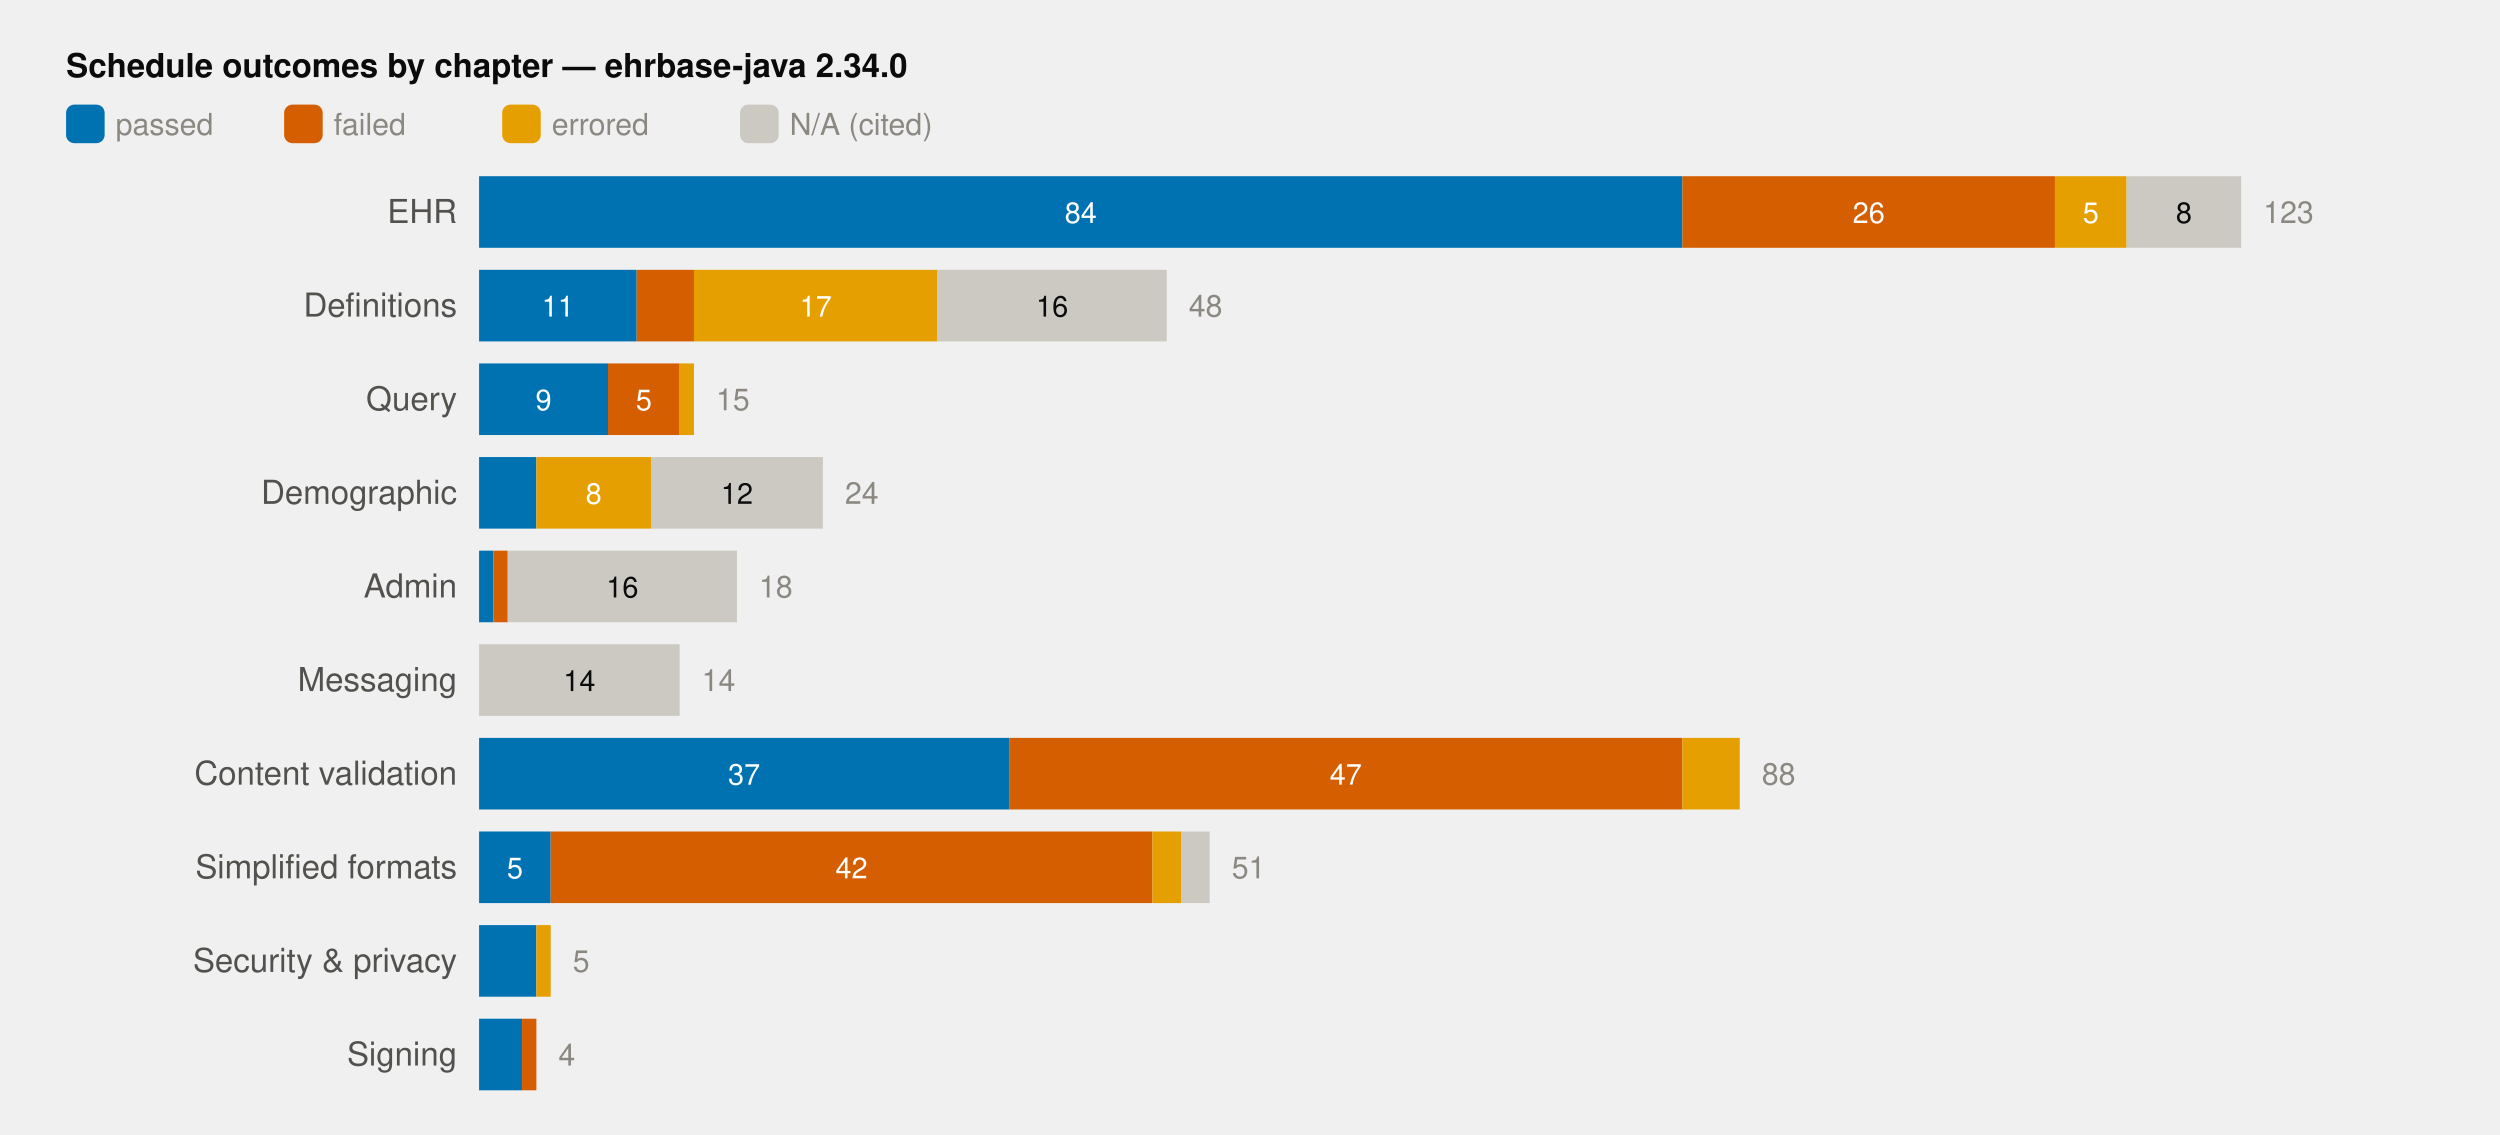
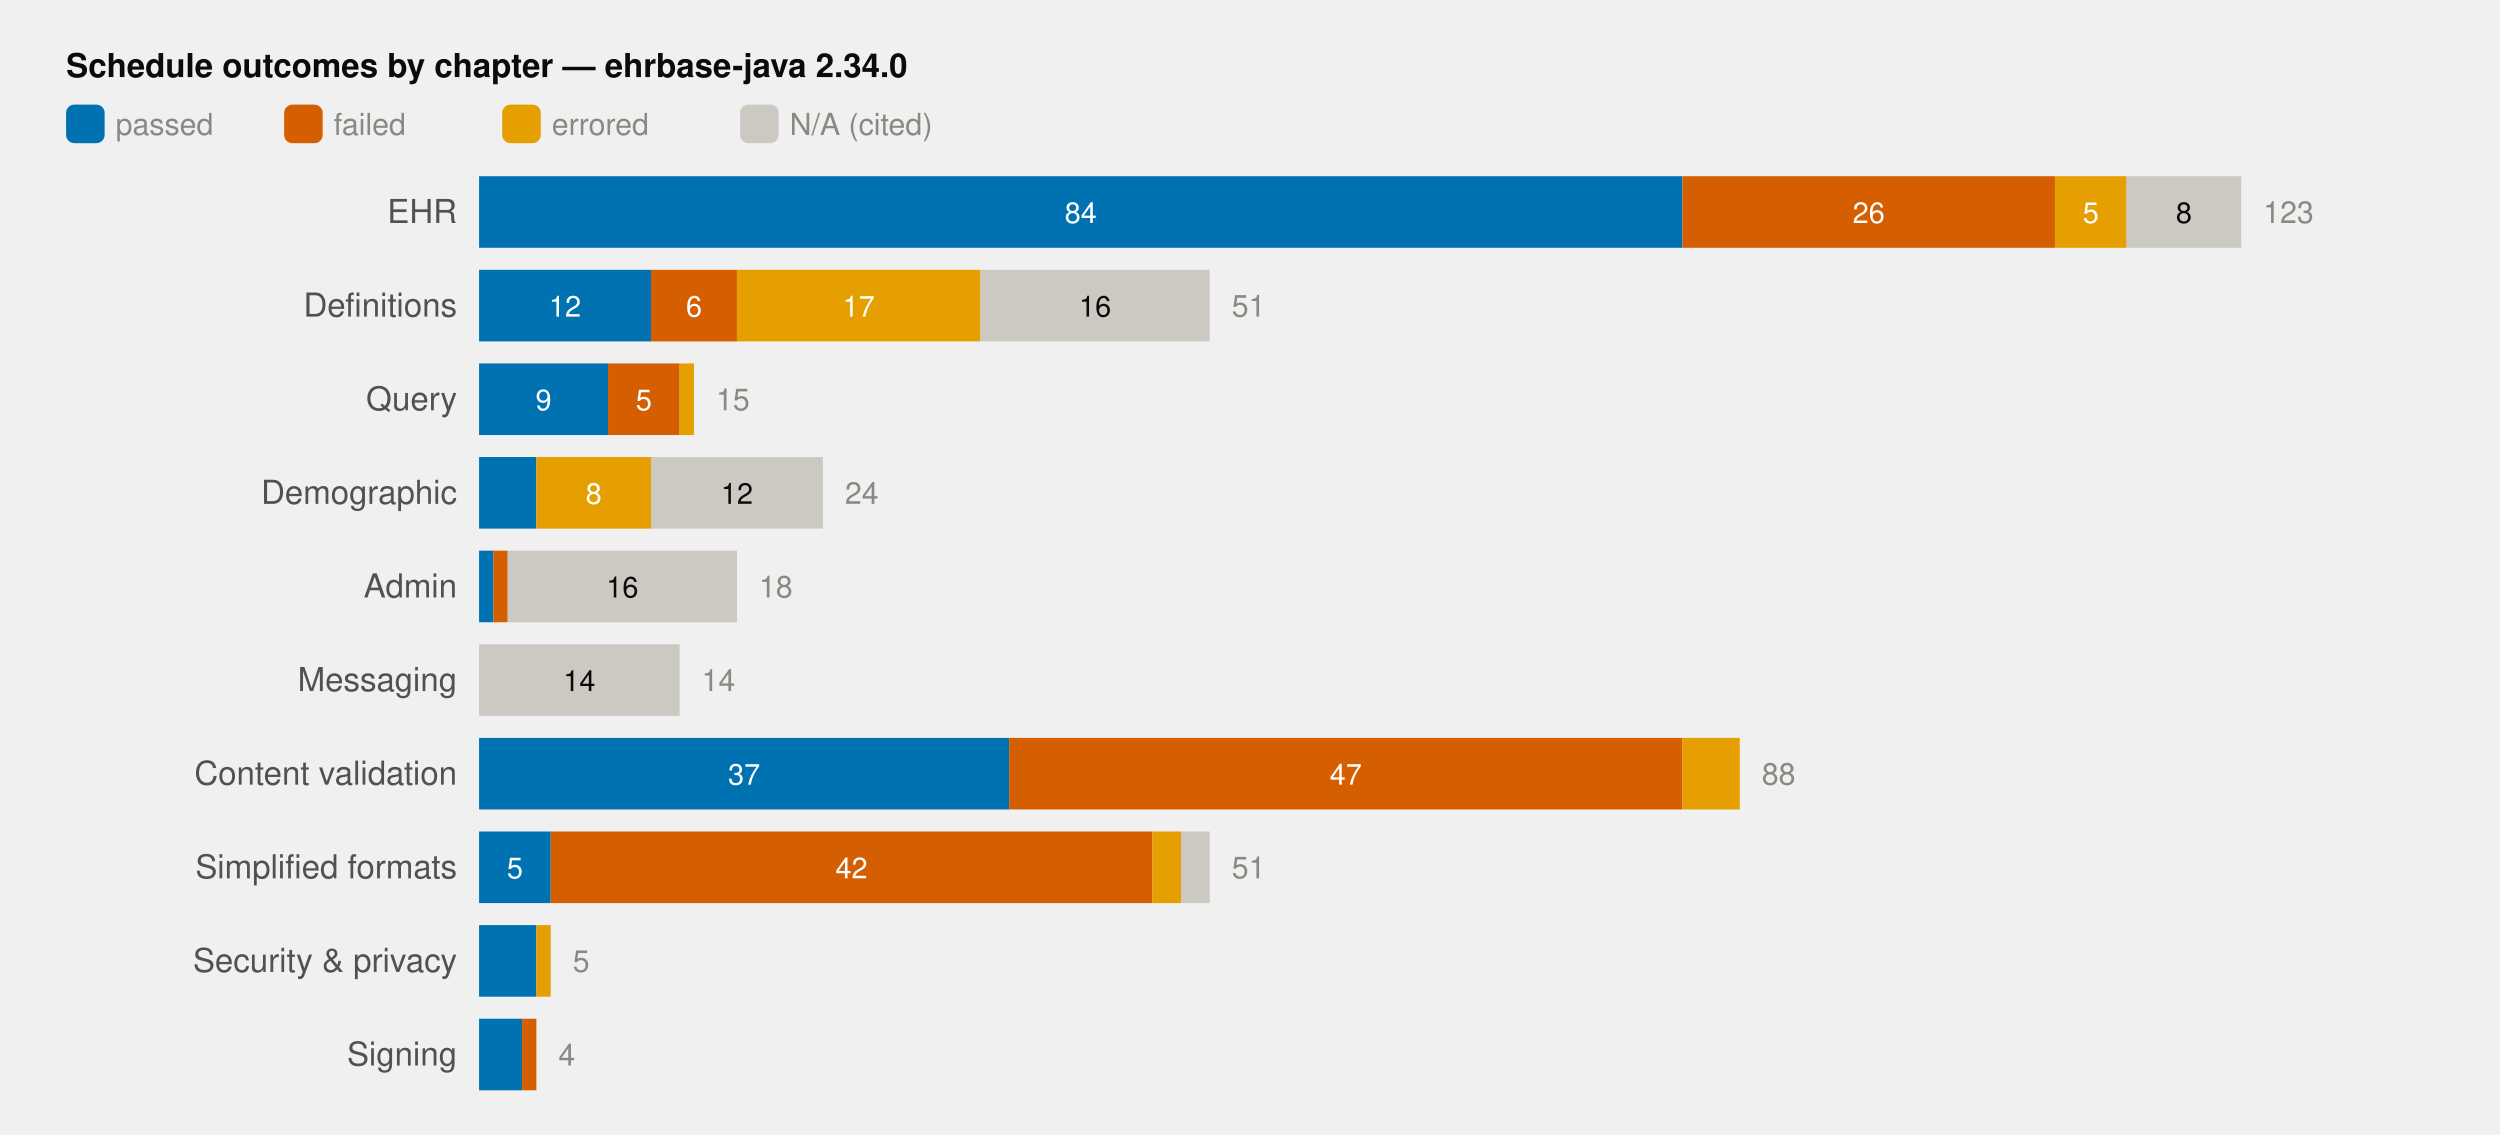
<svg xmlns="http://www.w3.org/2000/svg" viewBox="0 0 908 412" width="908" height="412" role="img">
  <style>
text { fill: #52514e; font: 12px -apple-system, 'Segoe UI', Helvetica, Arial, sans-serif; }
.title { fill: #0b0b0b; font-weight: 600; }
.muted { fill: #8a8880; font-size: 11px; }
.grid { stroke: #e4e2dd; stroke-width: 1; }
.cell-label { fill: #ffffff; font-size: 11px; }
.cell-label-dim { fill: #0b0b0b; font-size: 11px; }
.ev-passed { fill: #0072b2; }
.ev-failed { fill: #d55e00; }
.ev-not-evidenced { fill: #cbc9c2; }
.ev-unrealized { fill: #e8e6e0; }
.ev-no-cases { fill: #f4f2ec; }
.cell-required { stroke: #52514e; stroke-width: 1.2; }
.cell-optional { stroke: #cbc9c2; stroke-width: 1; stroke-dasharray: 3 2; }
.bar-passed { fill: #0072b2; }
.bar-failed { fill: #d55e00; }
.bar-errored { fill: #e69f00; }
.bar-na { fill: #cbc9c2; }
.seg-label { fill: #ffffff; font-size: 10.5px; }
.seg-label-dim { fill: #0b0b0b; font-size: 10.5px; }
@media (prefers-color-scheme: dark) {
text { fill: #c3c2b7; }
.title { fill: #ffffff; }
.muted { fill: #8f8e85; }
.grid { stroke: #3a3a38; }
.cell-label { fill: #ffffff; }
.cell-label-dim { fill: #e8e6e0; }
.ev-passed { fill: #3987e5; }
.ev-failed { fill: #e5484d; }
.ev-not-evidenced { fill: #4a4a47; }
.ev-unrealized { fill: #3a3a38; }
.ev-no-cases { fill: #2e2e2c; }
.cell-required { stroke: #c3c2b7; }
.cell-optional { stroke: #4a4a47; }
.bar-passed { fill: #3987e5; }
.bar-failed { fill: #e5484d; }
.bar-errored { fill: #d9a514; }
.bar-na { fill: #4a4a47; }
.seg-label-dim { fill: #e8e6e0; }
}
</style>
  <text x="24" y="28" class="title">Schedule outcomes by chapter — ehrbase-java 2.34.0</text>
  <rect x="24" y="38" width="14" height="14" rx="3" class="bar-passed" />
  <text x="42" y="49" class="muted">passed</text>
  <rect x="103.2" y="38" width="14" height="14" rx="3" class="bar-failed" />
  <text x="121.2" y="49" class="muted">failed</text>
  <rect x="182.4" y="38" width="14" height="14" rx="3" class="bar-errored" />
  <text x="200.4" y="49" class="muted">errored</text>
  <rect x="268.8" y="38" width="14" height="14" rx="3" class="bar-na" />
  <text x="286.8" y="49" class="muted">N/A (cited)</text>
  <text x="166" y="81" text-anchor="end">EHR</text>
  <rect x="174" y="64" width="437.073" height="26" class="bar-passed" />
  <text x="392.537" y="81" class="seg-label" text-anchor="middle">84</text>
  <rect x="611.073" y="64" width="135.285" height="26" class="bar-failed" />
  <text x="678.715" y="81" class="seg-label" text-anchor="middle">26</text>
  <rect x="746.358" y="64" width="26.016" height="26" class="bar-errored" />
  <text x="759.366" y="81" class="seg-label" text-anchor="middle">5</text>
  <rect x="772.374" y="64" width="41.626" height="26" class="bar-na" />
  <text x="793.187" y="81" class="seg-label-dim" text-anchor="middle">8</text>
  <text x="822" y="81" class="muted">123</text>
  <text x="166" y="115" text-anchor="end">Definitions</text>
-   <rect x="174" y="98" width="57.236" height="26" class="bar-passed" />
-   <text x="202.618" y="115" class="seg-label" text-anchor="middle">11</text>
-   <rect x="231.236" y="98" width="20.813" height="26" class="bar-failed" />
-   <rect x="252.049" y="98" width="88.455" height="26" class="bar-errored" />
-   <text x="296.276" y="115" class="seg-label" text-anchor="middle">17</text>
-   <rect x="340.504" y="98" width="83.252" height="26" class="bar-na" />
-   <text x="382.13" y="115" class="seg-label-dim" text-anchor="middle">16</text>
-   <text x="431.756" y="115" class="muted">48</text>
+   <rect x="174" y="98" width="62.439" height="26" class="bar-passed" />
+   <text x="205.22" y="115" class="seg-label" text-anchor="middle">12</text>
+   <rect x="236.439" y="98" width="31.22" height="26" class="bar-failed" />
+   <text x="252.049" y="115" class="seg-label" text-anchor="middle">6</text>
+   <rect x="267.659" y="98" width="88.455" height="26" class="bar-errored" />
+   <text x="311.886" y="115" class="seg-label" text-anchor="middle">17</text>
+   <rect x="356.114" y="98" width="83.252" height="26" class="bar-na" />
+   <text x="397.74" y="115" class="seg-label-dim" text-anchor="middle">16</text>
+   <text x="447.366" y="115" class="muted">51</text>
  <text x="166" y="149" text-anchor="end">Query</text>
  <rect x="174" y="132" width="46.829" height="26" class="bar-passed" />
  <text x="197.415" y="149" class="seg-label" text-anchor="middle">9</text>
  <rect x="220.829" y="132" width="26.016" height="26" class="bar-failed" />
  <text x="233.837" y="149" class="seg-label" text-anchor="middle">5</text>
  <rect x="246.846" y="132" width="5.203" height="26" class="bar-errored" />
  <text x="260.049" y="149" class="muted">15</text>
  <text x="166" y="183" text-anchor="end">Demographic</text>
  <rect x="174" y="166" width="20.813" height="26" class="bar-passed" />
  <rect x="194.813" y="166" width="41.626" height="26" class="bar-errored" />
  <text x="215.626" y="183" class="seg-label" text-anchor="middle">8</text>
  <rect x="236.439" y="166" width="62.439" height="26" class="bar-na" />
  <text x="267.659" y="183" class="seg-label-dim" text-anchor="middle">12</text>
  <text x="306.878" y="183" class="muted">24</text>
  <text x="166" y="217" text-anchor="end">Admin</text>
  <rect x="174" y="200" width="5.203" height="26" class="bar-passed" />
  <rect x="179.203" y="200" width="5.203" height="26" class="bar-failed" />
  <rect x="184.407" y="200" width="83.252" height="26" class="bar-na" />
  <text x="226.033" y="217" class="seg-label-dim" text-anchor="middle">16</text>
  <text x="275.659" y="217" class="muted">18</text>
  <text x="166" y="251" text-anchor="end">Messaging</text>
  <rect x="174" y="234" width="72.846" height="26" class="bar-na" />
  <text x="210.423" y="251" class="seg-label-dim" text-anchor="middle">14</text>
  <text x="254.846" y="251" class="muted">14</text>
  <text x="166" y="285" text-anchor="end">Content validation</text>
  <rect x="174" y="268" width="192.52" height="26" class="bar-passed" />
  <text x="270.26" y="285" class="seg-label" text-anchor="middle">37</text>
  <rect x="366.52" y="268" width="244.553" height="26" class="bar-failed" />
  <text x="488.797" y="285" class="seg-label" text-anchor="middle">47</text>
  <rect x="611.073" y="268" width="20.813" height="26" class="bar-errored" />
  <text x="639.886" y="285" class="muted">88</text>
  <text x="166" y="319" text-anchor="end">Simplified formats</text>
  <rect x="174" y="302" width="26.016" height="26" class="bar-passed" />
  <text x="187.008" y="319" class="seg-label" text-anchor="middle">5</text>
  <rect x="200.016" y="302" width="218.537" height="26" class="bar-failed" />
  <text x="309.285" y="319" class="seg-label" text-anchor="middle">42</text>
  <rect x="418.553" y="302" width="10.407" height="26" class="bar-errored" />
  <rect x="428.959" y="302" width="10.407" height="26" class="bar-na" />
  <text x="447.366" y="319" class="muted">51</text>
  <text x="166" y="353" text-anchor="end">Security &amp; privacy</text>
  <rect x="174" y="336" width="20.813" height="26" class="bar-passed" />
  <rect x="194.813" y="336" width="5.203" height="26" class="bar-errored" />
  <text x="208.016" y="353" class="muted">5</text>
  <text x="166" y="387" text-anchor="end">Signing</text>
  <rect x="174" y="370" width="15.61" height="26" class="bar-passed" />
  <rect x="189.61" y="370" width="5.203" height="26" class="bar-failed" />
  <text x="202.813" y="387" class="muted">4</text>
</svg>
